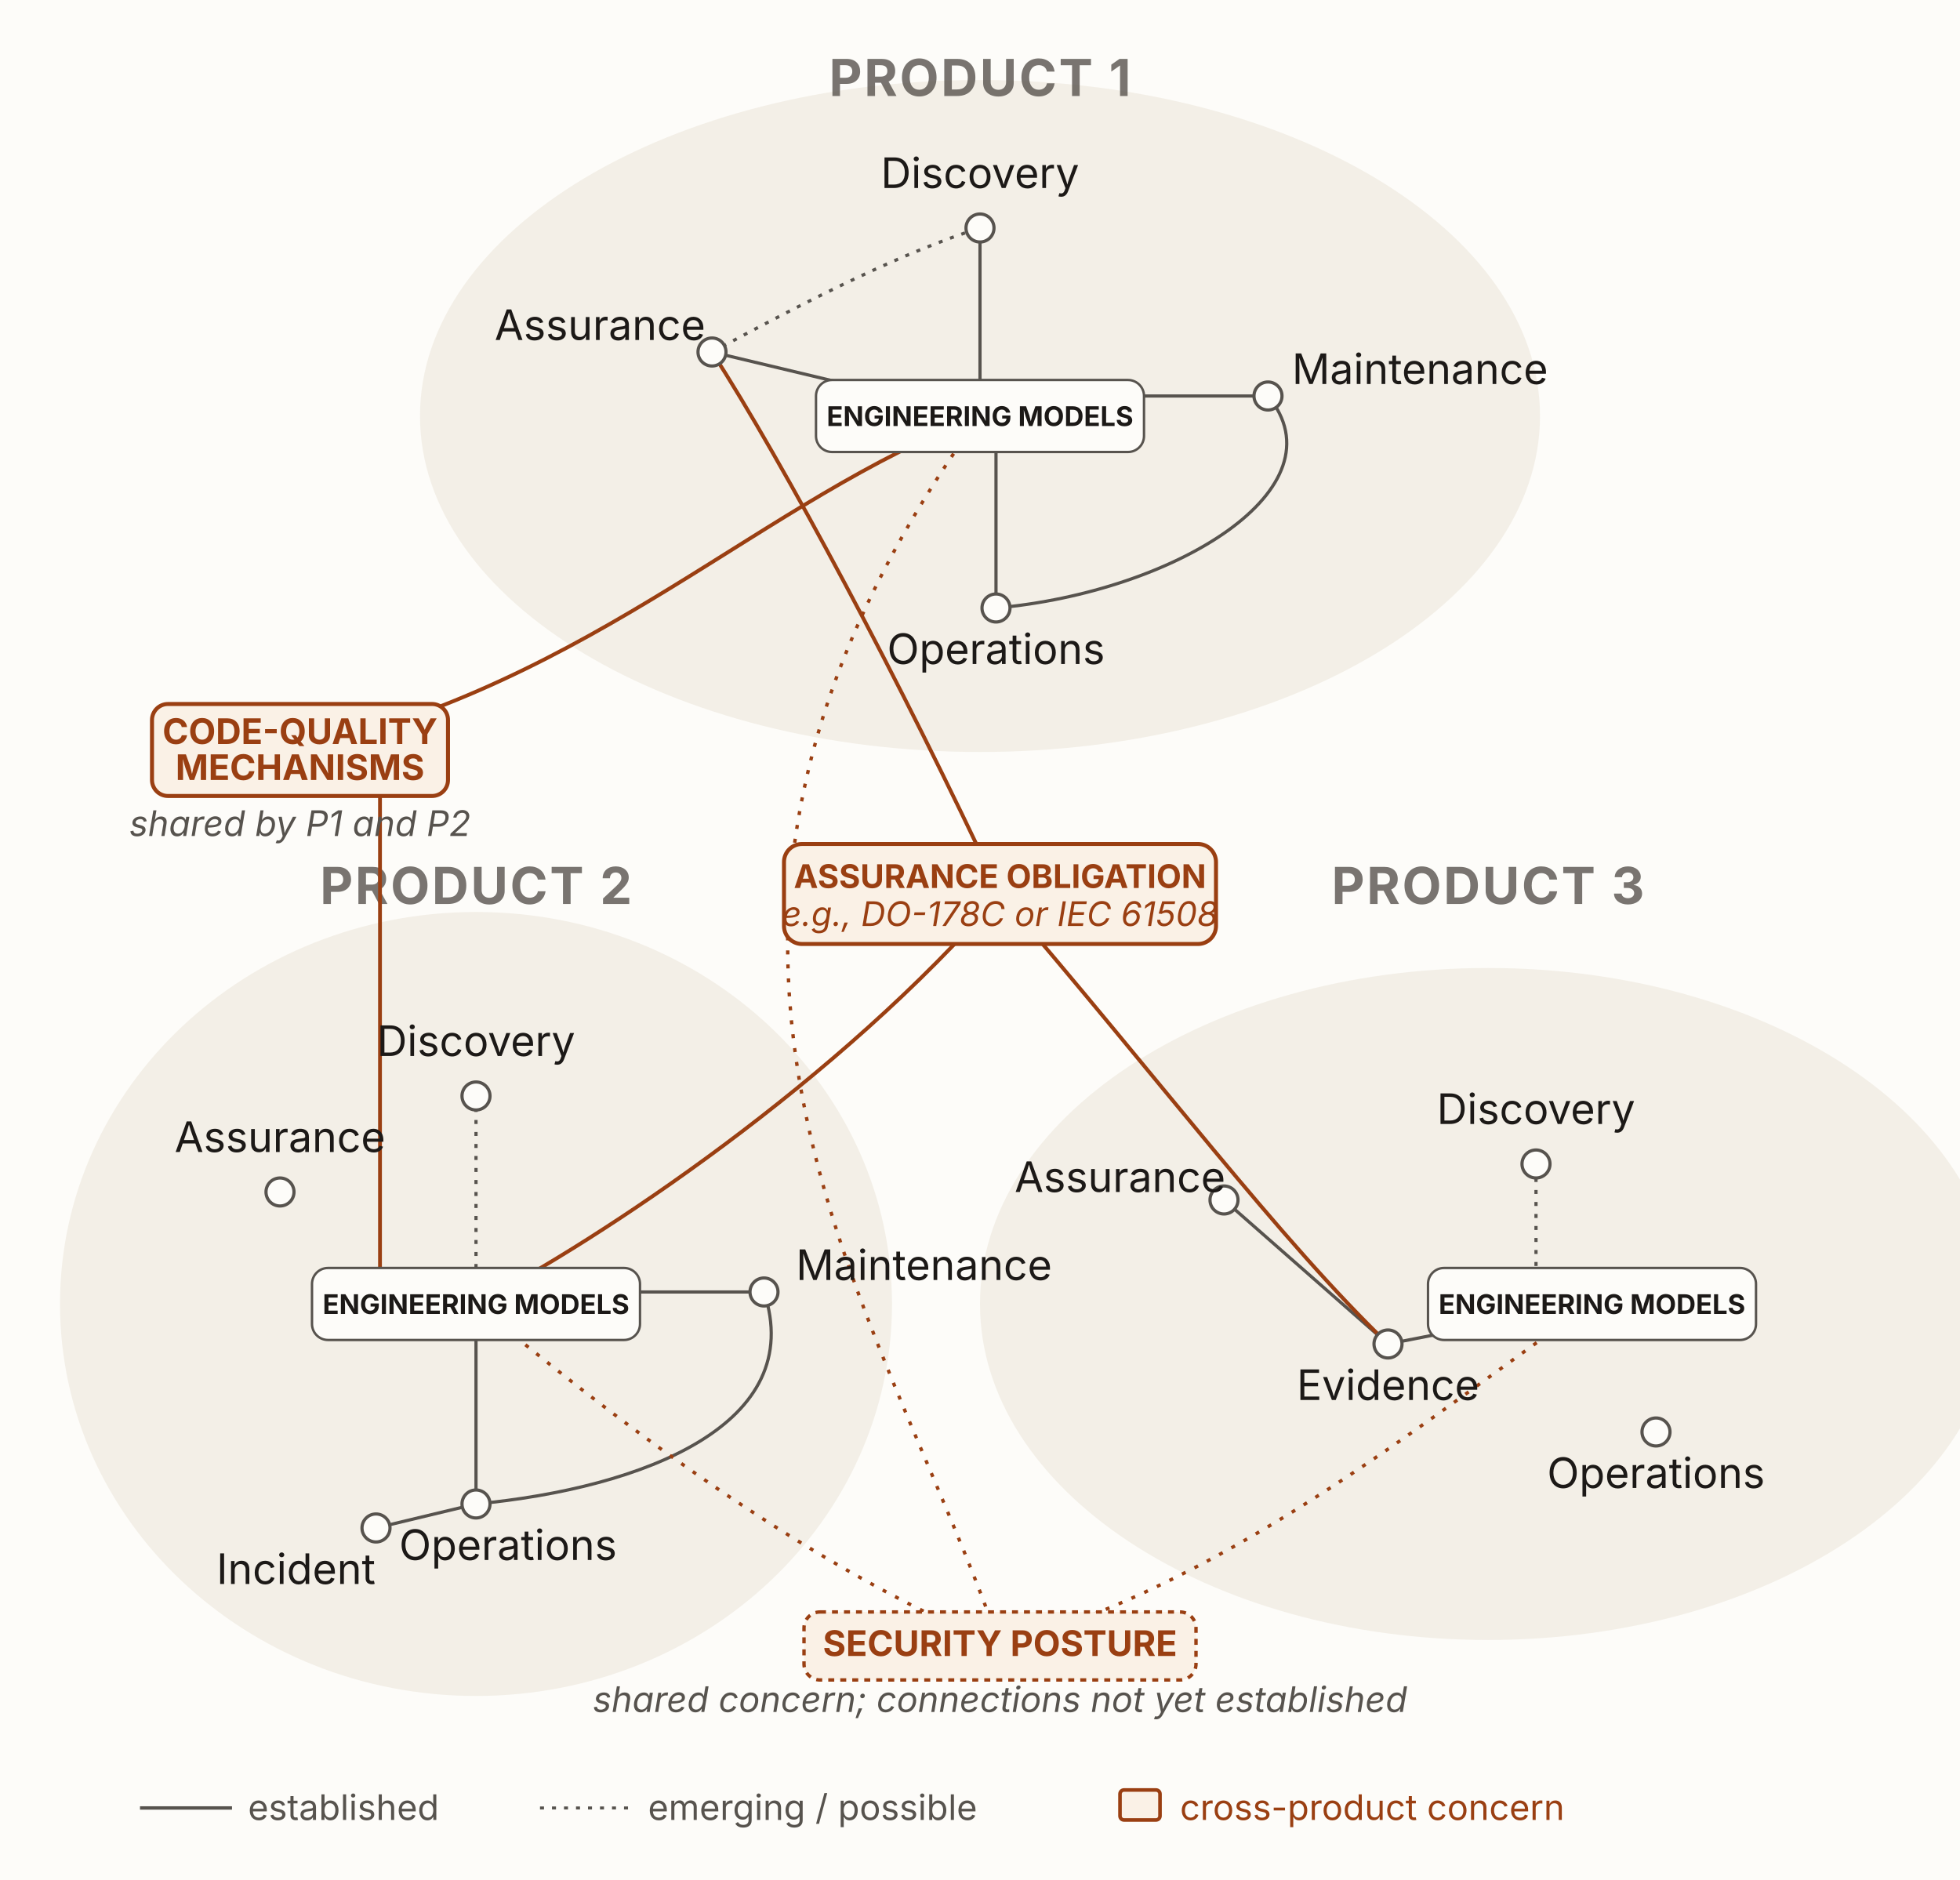
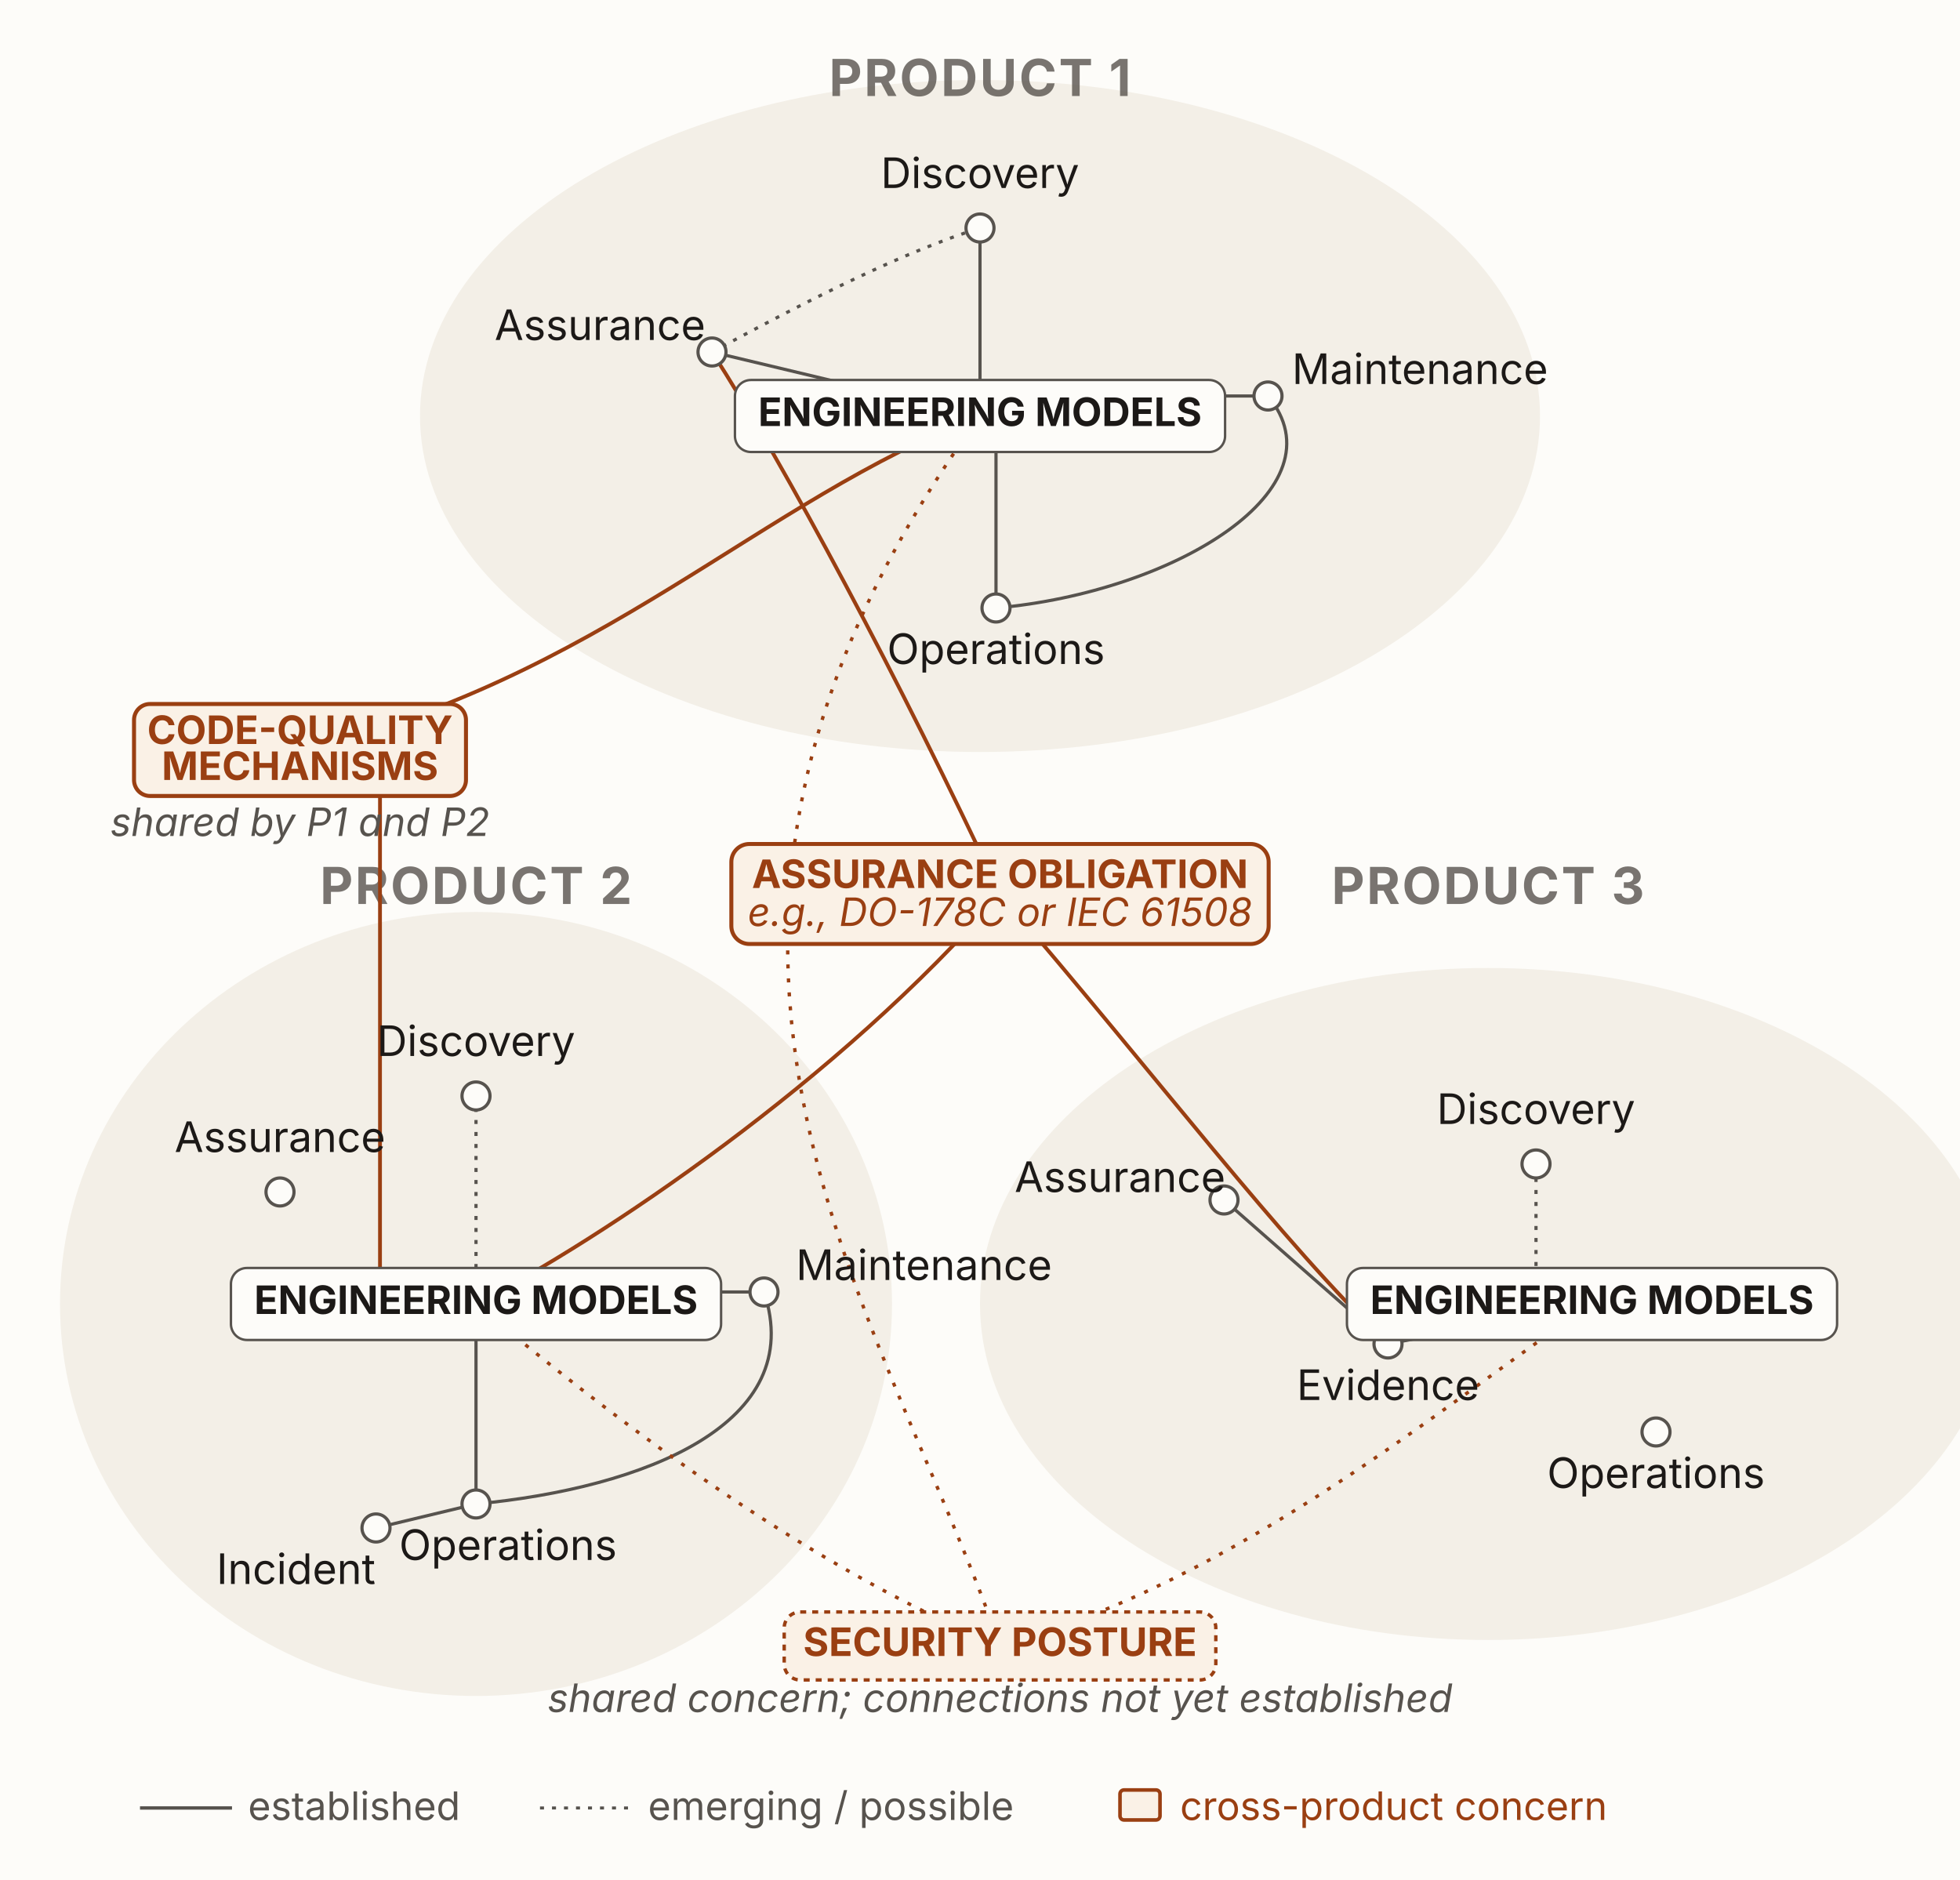
<svg xmlns="http://www.w3.org/2000/svg" viewBox="0 0 980 940" width="980" height="940" role="img" aria-labelledby="h9Title h9Desc" font-family="'Source Sans 3', -apple-system, 'Segoe UI', sans-serif">
  <rect x="0" y="0" width="980" height="940" fill="#fdfcf9" />
  <ellipse cx="490" cy="208" rx="280" ry="168" fill="#f3efe7" />
  <ellipse cx="238" cy="652" rx="208" ry="196" fill="#f3efe7" />
  <ellipse cx="744" cy="652" rx="254" ry="168" fill="#f3efe7" />
  <g text-anchor="middle" font-size="25.48" font-weight="700" letter-spacing="0.04em" fill="#57534e" opacity="0.8">
    <text x="490" y="48">PRODUCT 1</text>
    <text x="238" y="452">PRODUCT 2</text>
    <text x="744" y="452">PRODUCT 3</text>
  </g>
  <g stroke="#57534e" fill="none" stroke-width="1.6">
    <line x1="490" y1="114" x2="490" y2="208" />
    <line x1="356" y1="176" x2="490" y2="208" />
    <line x1="572" y1="198" x2="627" y2="198" />
    <line x1="498" y1="226" x2="498" y2="297" />
    <path d="M634,198 C672,244 588,296 498,304" />
    <line x1="320" y1="646" x2="375" y2="646" />
    <line x1="238" y1="652" x2="238" y2="752" />
    <path d="M382,646 C404,712 322,744 238,752" />
    <line x1="188" y1="764" x2="238" y2="752" />
    <line x1="612" y1="600" x2="694" y2="672" />
    <line x1="694" y1="672" x2="796" y2="652" />
  </g>
  <g stroke="#57534e" fill="none" stroke-width="1.6" stroke-dasharray="2 4">
    <path d="M356,176 C408,148 452,126 490,114" />
    <line x1="238" y1="548" x2="238" y2="652" />
    <line x1="768" y1="589" x2="768" y2="634" />
  </g>
  <g stroke="#9a3f12" fill="none" stroke-width="1.9">
    <path d="M150,375 C300,340 380,250 490,208" />
    <path d="M190,398 L190,634" />
    <path d="M500,447 C450,340 392,232 356,176" />
    <path d="M500,447 C420,540 300,620 238,652" />
    <path d="M500,447 C580,540 640,620 694,672" />
  </g>
  <g stroke="#9a3f12" fill="none" stroke-width="1.7" stroke-dasharray="2 5">
    <path d="M500,823 C440,650 300,470 490,208" />
    <path d="M500,823 C400,782 300,704 238,652" />
    <path d="M500,823 C620,790 722,702 796,652" />
  </g>
  <g fill="#fdfcf9" stroke="#57534e" stroke-width="1.6">
    <circle id="p1-discovery" cx="490" cy="114" r="7" />
    <circle id="p1-assurance" cx="356" cy="176" r="7" />
    <circle id="p1-maintenance" cx="634" cy="198" r="7" />
    <circle id="p1-operations" cx="498" cy="304" r="7" />
    <circle id="p2-discovery" cx="238" cy="548" r="7" />
    <circle id="p2-maintenance" cx="382" cy="646" r="7" />
    <circle id="p2-operations" cx="238" cy="752" r="7" />
    <circle id="p2-incident" cx="188" cy="764" r="7" />
    <circle id="p2-assurance" cx="140" cy="596" r="7" />
    <circle id="p3-assurance" cx="612" cy="600" r="7" />
    <circle id="p3-evidence" cx="694" cy="672" r="7" />
    <circle id="p3-discovery" cx="768" cy="582" r="7" />
    <circle id="p3-operations" cx="828" cy="716" r="7" />
  </g>
-   <rect id="p1-eng" x="408" y="190" width="164" height="36" rx="8" fill="#fdfcf9" stroke="#57534e" stroke-width="1.2" />
-   <text x="490" y="213" text-anchor="middle" font-size="13.55" font-weight="700" fill="#1c1917">ENGINEERING MODELS</text>
-   <rect id="p2-eng" x="156" y="634" width="164" height="36" rx="8" fill="#fdfcf9" stroke="#57534e" stroke-width="1.2" />
-   <text x="238" y="657" text-anchor="middle" font-size="13.55" font-weight="700" fill="#1c1917">ENGINEERING MODELS</text>
-   <rect id="p3-eng" x="714" y="634" width="164" height="36" rx="8" fill="#fdfcf9" stroke="#57534e" stroke-width="1.2" />
-   <text x="796" y="657" text-anchor="middle" font-size="13.55" font-weight="700" fill="#1c1917">ENGINEERING MODELS</text>
+   <rect id="p1-eng" x="367.47" y="190" width="245.07" height="36" rx="8" fill="#fdfcf9" stroke="#57534e" stroke-width="1.2" />
+   <text x="490" y="213" text-anchor="middle" font-size="19.6" font-weight="700" fill="#1c1917">ENGINEERING MODELS</text>
+   <rect id="p2-eng" x="115.47" y="634" width="245.07" height="36" rx="8" fill="#fdfcf9" stroke="#57534e" stroke-width="1.2" />
+   <text x="238" y="657" text-anchor="middle" font-size="19.6" font-weight="700" fill="#1c1917">ENGINEERING MODELS</text>
+   <rect id="p3-eng" x="673.47" y="634" width="245.07" height="36" rx="8" fill="#fdfcf9" stroke="#57534e" stroke-width="1.2" />
+   <text x="796" y="657" text-anchor="middle" font-size="19.6" font-weight="700" fill="#1c1917">ENGINEERING MODELS</text>
  <g font-size="21" fill="#1c1917" text-anchor="middle">
    <text x="490" y="94">Discovery</text>
    <text x="300" y="170">Assurance</text>
    <text x="710" y="192">Maintenance</text>
    <text x="498" y="332">Operations</text>
    <text x="238" y="528">Discovery</text>
    <text x="462" y="640">Maintenance</text>
    <text x="254" y="780">Operations</text>
    <text x="148" y="792">Incident</text>
    <text x="140" y="576">Assurance</text>
    <text x="560" y="596">Assurance</text>
    <text x="694" y="700">Evidence</text>
    <text x="768" y="562">Discovery</text>
    <text x="828" y="744">Operations</text>
  </g>
-   <rect id="code-quality" x="76" y="352" width="148" height="46" rx="8" fill="#faf1e6" stroke="#9a3f12" stroke-width="2" />
-   <text x="150" y="372" text-anchor="middle" font-size="17.64" font-weight="700" fill="#9a3f12">CODE-QUALITY</text>
-   <text x="150" y="390" text-anchor="middle" font-size="17.64" font-weight="700" fill="#9a3f12">MECHANISMS</text>
-   <text x="150" y="418" text-anchor="middle" font-size="17.64" font-style="italic" fill="#57534e">shared by P1 and P2</text>
-   <rect id="assurance-obligation" x="392" y="422" width="216" height="50" rx="9" fill="#faf1e6" stroke="#9a3f12" stroke-width="2" />
-   <text x="500" y="444" text-anchor="middle" font-size="16.29" font-weight="700" fill="#9a3f12">ASSURANCE OBLIGATION</text>
-   <text x="500" y="463" text-anchor="middle" font-size="16.93" font-style="italic" fill="#9a3f12">e.g., DO-178C or IEC 61508</text>
-   <rect id="security-posture" x="402" y="806" width="196" height="34" rx="8" fill="#faf1e6" stroke="#9a3f12" stroke-width="1.7" stroke-dasharray="3 3" />
-   <text x="500" y="828" text-anchor="middle" font-size="17.64" font-weight="700" fill="#9a3f12">SECURITY POSTURE</text>
-   <text x="500" y="856" text-anchor="middle" font-size="17.64" font-style="italic" fill="#57534e">shared concern; connections not yet established</text>
-   <g font-size="17.64" fill="#57534e">
+   <rect id="code-quality" x="67.01" y="352" width="165.98" height="46" rx="8" fill="#faf1e6" stroke="#9a3f12" stroke-width="2" />
+   <text x="150" y="372" text-anchor="middle" font-size="19.6" font-weight="700" fill="#9a3f12">CODE-QUALITY</text>
+   <text x="150" y="390" text-anchor="middle" font-size="19.6" font-weight="700" fill="#9a3f12">MECHANISMS</text>
+   <text x="150" y="418" text-anchor="middle" font-size="19.6" font-style="italic" fill="#57534e">shared by P1 and P2</text>
+   <rect id="assurance-obligation" x="365.67" y="422" width="268.66" height="50" rx="9" fill="#faf1e6" stroke="#9a3f12" stroke-width="2" />
+   <text x="500" y="444" text-anchor="middle" font-size="19.6" font-weight="700" fill="#9a3f12">ASSURANCE OBLIGATION</text>
+   <text x="500" y="463" text-anchor="middle" font-size="19.6" font-style="italic" fill="#9a3f12">e.g., DO-178C or IEC 61508</text>
+   <rect id="security-posture" x="392.1" y="806" width="215.81" height="34" rx="8" fill="#faf1e6" stroke="#9a3f12" stroke-width="1.7" stroke-dasharray="3 3" />
+   <text x="500" y="828" text-anchor="middle" font-size="19.6" font-weight="700" fill="#9a3f12">SECURITY POSTURE</text>
+   <text x="500" y="856" text-anchor="middle" font-size="19.6" font-style="italic" fill="#57534e">shared concern; connections not yet established</text>
+   <g font-size="19.6" fill="#57534e">
    <line x1="70" y1="904" x2="116" y2="904" stroke="#57534e" stroke-width="1.7" />
    <text x="124" y="910">established</text>
    <line x1="270" y1="904" x2="316" y2="904" stroke="#57534e" stroke-width="1.5" stroke-dasharray="2 4" />
    <text x="324" y="910">emerging / possible</text>
    <rect x="560" y="895" width="20" height="15" rx="2" fill="#faf1e6" stroke="#9a3f12" stroke-width="1.8" />
    <text x="590" y="910" fill="#9a3f12">cross-product concern</text>
  </g>
</svg>
